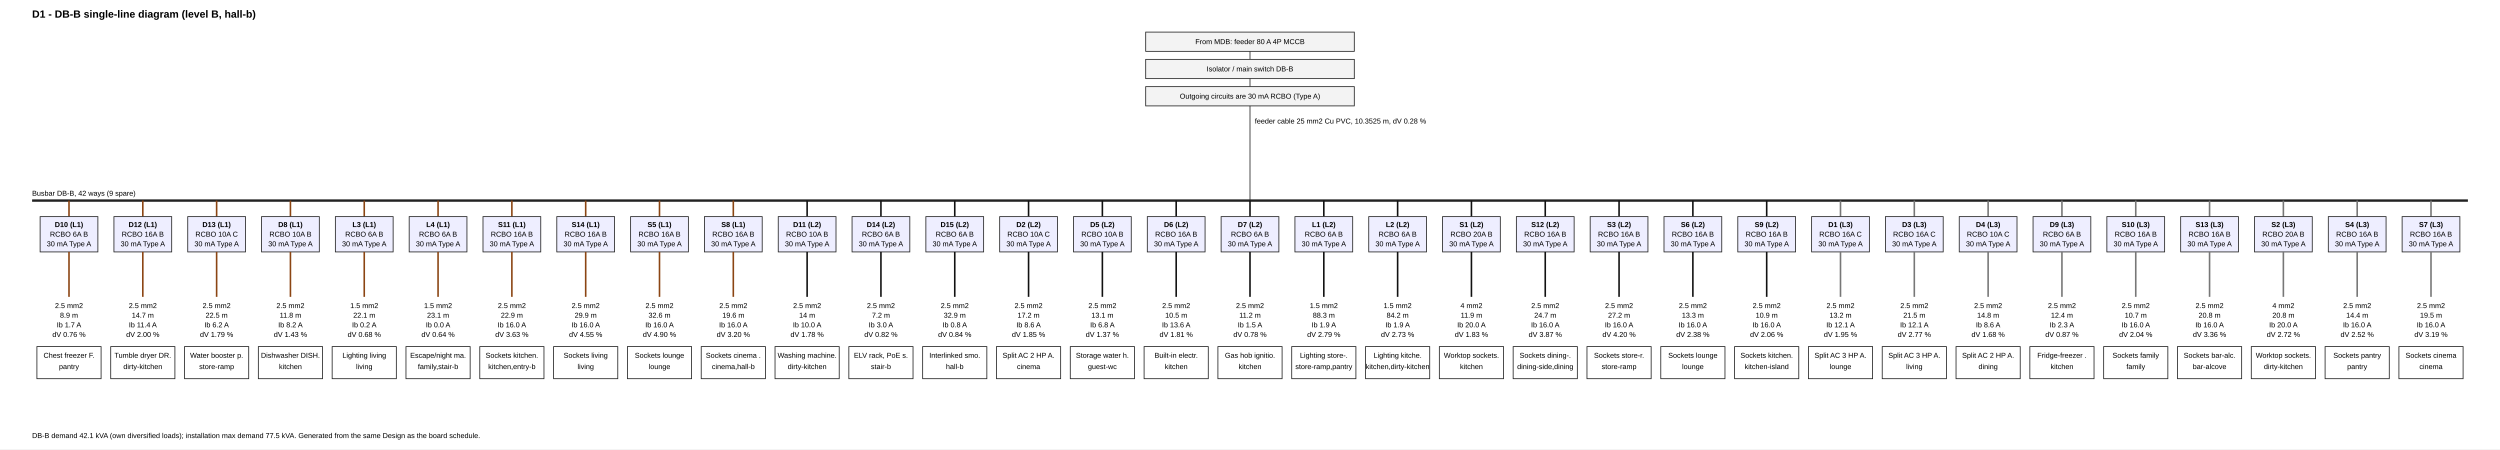
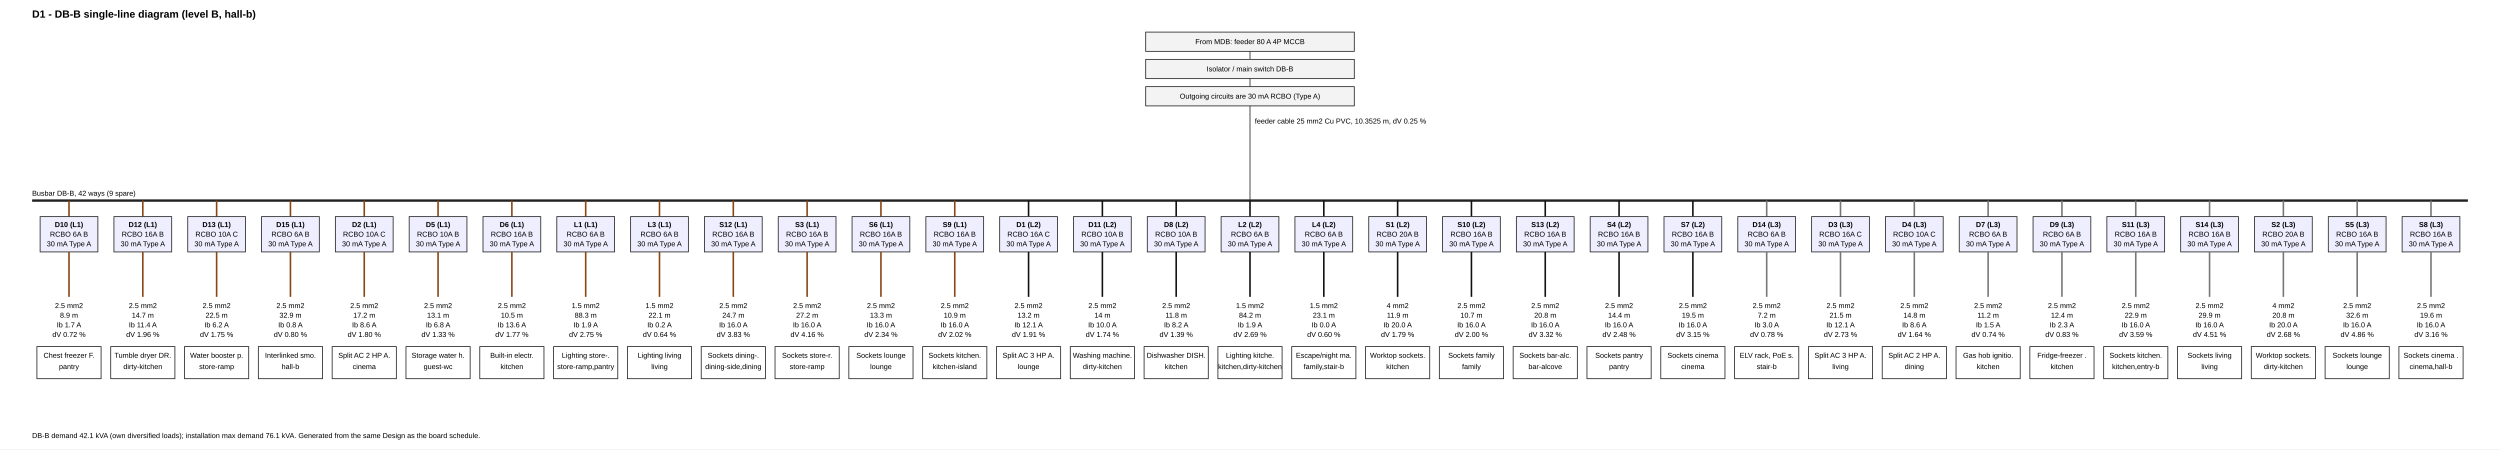
<svg xmlns="http://www.w3.org/2000/svg" width="3116" height="560" viewBox="0 0 3116 560" font-family="Arial,sans-serif" font-size="9">
  <rect width="3116" height="560" fill="#fff" />
  <text x="40" y="22" font-size="13" font-weight="bold">D1 - DB-B single-line diagram (level B, hall-b)</text>
  <rect x="1428" y="40" width="260" height="24" fill="#f3f3f3" stroke="#222" />
  <text x="1558" y="55" text-anchor="middle">From MDB: feeder 80 A 4P MCCB</text>
  <line x1="1558" y1="64" x2="1558" y2="74" stroke="#222" />
  <rect x="1428" y="74" width="260" height="24" fill="#f3f3f3" stroke="#222" />
  <text x="1558" y="89" text-anchor="middle">Isolator / main switch DB-B</text>
  <line x1="1558" y1="98" x2="1558" y2="108" stroke="#222" />
  <rect x="1428" y="108" width="260" height="24" fill="#f3f3f3" stroke="#222" />
  <text x="1558" y="123" text-anchor="middle">Outgoing circuits are 30 mA RCBO (Type A)</text>
  <line x1="1558" y1="132" x2="1558" y2="250" stroke="#222" />
-   <text x="1564" y="154">feeder cable 25 mm2 Cu PVC, 10.3525 m, dV 0.28 %</text>
+   <text x="1564" y="154">feeder cable 25 mm2 Cu PVC, 10.3525 m, dV 0.25 %</text>
  <line x1="40" y1="250" x2="3076" y2="250" stroke="#222" stroke-width="3" />
  <text x="40" y="244">Busbar DB-B, 42 ways (9 spare)</text>
  <g id="DB-B/D10">
    <line x1="86" y1="250" x2="86" y2="270" stroke="#8b4513" stroke-width="2" />
    <rect x="50" y="270" width="72" height="44" fill="#eef" stroke="#222" />
    <text x="86" y="283" text-anchor="middle" font-weight="bold">D10 (L1)</text>
    <text x="86" y="295" text-anchor="middle">RCBO 6A B</text>
    <text x="86" y="307" text-anchor="middle">30 mA Type A</text>
    <line x1="86" y1="314" x2="86" y2="370" stroke="#8b4513" stroke-width="2" />
    <text x="86" y="384" text-anchor="middle">2.5 mm2</text>
    <text x="86" y="396" text-anchor="middle">8.9 m</text>
    <text x="86" y="408" text-anchor="middle">Ib 1.7 A</text>
-     <text x="86" y="420" text-anchor="middle">dV 0.76 %</text>
+     <text x="86" y="420" text-anchor="middle">dV 0.72 %</text>
    <rect x="46" y="432" width="80" height="40" fill="#fff" stroke="#222" />
    <text x="86" y="446" text-anchor="middle">Chest freezer F.</text>
    <text x="86" y="460" text-anchor="middle">pantry</text>
  </g>
  <g id="DB-B/D12">
    <line x1="178" y1="250" x2="178" y2="270" stroke="#8b4513" stroke-width="2" />
    <rect x="142" y="270" width="72" height="44" fill="#eef" stroke="#222" />
    <text x="178" y="283" text-anchor="middle" font-weight="bold">D12 (L1)</text>
    <text x="178" y="295" text-anchor="middle">RCBO 16A B</text>
    <text x="178" y="307" text-anchor="middle">30 mA Type A</text>
    <line x1="178" y1="314" x2="178" y2="370" stroke="#8b4513" stroke-width="2" />
    <text x="178" y="384" text-anchor="middle">2.5 mm2</text>
    <text x="178" y="396" text-anchor="middle">14.7 m</text>
    <text x="178" y="408" text-anchor="middle">Ib 11.4 A</text>
-     <text x="178" y="420" text-anchor="middle">dV 2.00 %</text>
+     <text x="178" y="420" text-anchor="middle">dV 1.96 %</text>
    <rect x="138" y="432" width="80" height="40" fill="#fff" stroke="#222" />
    <text x="178" y="446" text-anchor="middle">Tumble dryer DR.</text>
    <text x="178" y="460" text-anchor="middle">dirty-kitchen</text>
  </g>
  <g id="DB-B/D13">
    <line x1="270" y1="250" x2="270" y2="270" stroke="#8b4513" stroke-width="2" />
    <rect x="234" y="270" width="72" height="44" fill="#eef" stroke="#222" />
    <text x="270" y="283" text-anchor="middle" font-weight="bold">D13 (L1)</text>
    <text x="270" y="295" text-anchor="middle">RCBO 10A C</text>
    <text x="270" y="307" text-anchor="middle">30 mA Type A</text>
    <line x1="270" y1="314" x2="270" y2="370" stroke="#8b4513" stroke-width="2" />
    <text x="270" y="384" text-anchor="middle">2.5 mm2</text>
    <text x="270" y="396" text-anchor="middle">22.5 m</text>
    <text x="270" y="408" text-anchor="middle">Ib 6.2 A</text>
-     <text x="270" y="420" text-anchor="middle">dV 1.79 %</text>
+     <text x="270" y="420" text-anchor="middle">dV 1.75 %</text>
    <rect x="230" y="432" width="80" height="40" fill="#fff" stroke="#222" />
    <text x="270" y="446" text-anchor="middle">Water booster p.</text>
    <text x="270" y="460" text-anchor="middle">store-ramp</text>
  </g>
-   <g id="DB-B/D8">
+   <g id="DB-B/D15">
    <line x1="362" y1="250" x2="362" y2="270" stroke="#8b4513" stroke-width="2" />
    <rect x="326" y="270" width="72" height="44" fill="#eef" stroke="#222" />
-     <text x="362" y="283" text-anchor="middle" font-weight="bold">D8 (L1)</text>
-     <text x="362" y="295" text-anchor="middle">RCBO 10A B</text>
+     <text x="362" y="283" text-anchor="middle" font-weight="bold">D15 (L1)</text>
+     <text x="362" y="295" text-anchor="middle">RCBO 6A B</text>
    <text x="362" y="307" text-anchor="middle">30 mA Type A</text>
    <line x1="362" y1="314" x2="362" y2="370" stroke="#8b4513" stroke-width="2" />
    <text x="362" y="384" text-anchor="middle">2.5 mm2</text>
-     <text x="362" y="396" text-anchor="middle">11.8 m</text>
-     <text x="362" y="408" text-anchor="middle">Ib 8.2 A</text>
-     <text x="362" y="420" text-anchor="middle">dV 1.43 %</text>
+     <text x="362" y="396" text-anchor="middle">32.9 m</text>
+     <text x="362" y="408" text-anchor="middle">Ib 0.8 A</text>
+     <text x="362" y="420" text-anchor="middle">dV 0.80 %</text>
    <rect x="322" y="432" width="80" height="40" fill="#fff" stroke="#222" />
-     <text x="362" y="446" text-anchor="middle">Dishwasher DISH.</text>
-     <text x="362" y="460" text-anchor="middle">kitchen</text>
-   </g>
-   <g id="DB-B/L3">
+     <text x="362" y="446" text-anchor="middle">Interlinked smo.</text>
+     <text x="362" y="460" text-anchor="middle">hall-b</text>
+   </g>
+   <g id="DB-B/D2">
    <line x1="454" y1="250" x2="454" y2="270" stroke="#8b4513" stroke-width="2" />
    <rect x="418" y="270" width="72" height="44" fill="#eef" stroke="#222" />
-     <text x="454" y="283" text-anchor="middle" font-weight="bold">L3 (L1)</text>
-     <text x="454" y="295" text-anchor="middle">RCBO 6A B</text>
+     <text x="454" y="283" text-anchor="middle" font-weight="bold">D2 (L1)</text>
+     <text x="454" y="295" text-anchor="middle">RCBO 10A C</text>
    <text x="454" y="307" text-anchor="middle">30 mA Type A</text>
    <line x1="454" y1="314" x2="454" y2="370" stroke="#8b4513" stroke-width="2" />
-     <text x="454" y="384" text-anchor="middle">1.5 mm2</text>
-     <text x="454" y="396" text-anchor="middle">22.1 m</text>
-     <text x="454" y="408" text-anchor="middle">Ib 0.2 A</text>
-     <text x="454" y="420" text-anchor="middle">dV 0.68 %</text>
+     <text x="454" y="384" text-anchor="middle">2.5 mm2</text>
+     <text x="454" y="396" text-anchor="middle">17.2 m</text>
+     <text x="454" y="408" text-anchor="middle">Ib 8.6 A</text>
+     <text x="454" y="420" text-anchor="middle">dV 1.80 %</text>
    <rect x="414" y="432" width="80" height="40" fill="#fff" stroke="#222" />
-     <text x="454" y="446" text-anchor="middle">Lighting living</text>
-     <text x="454" y="460" text-anchor="middle">living</text>
-   </g>
-   <g id="DB-B/L4">
+     <text x="454" y="446" text-anchor="middle">Split AC 2 HP A.</text>
+     <text x="454" y="460" text-anchor="middle">cinema</text>
+   </g>
+   <g id="DB-B/D5">
    <line x1="546" y1="250" x2="546" y2="270" stroke="#8b4513" stroke-width="2" />
    <rect x="510" y="270" width="72" height="44" fill="#eef" stroke="#222" />
-     <text x="546" y="283" text-anchor="middle" font-weight="bold">L4 (L1)</text>
-     <text x="546" y="295" text-anchor="middle">RCBO 6A B</text>
+     <text x="546" y="283" text-anchor="middle" font-weight="bold">D5 (L1)</text>
+     <text x="546" y="295" text-anchor="middle">RCBO 10A B</text>
    <text x="546" y="307" text-anchor="middle">30 mA Type A</text>
    <line x1="546" y1="314" x2="546" y2="370" stroke="#8b4513" stroke-width="2" />
-     <text x="546" y="384" text-anchor="middle">1.5 mm2</text>
-     <text x="546" y="396" text-anchor="middle">23.1 m</text>
-     <text x="546" y="408" text-anchor="middle">Ib 0.0 A</text>
-     <text x="546" y="420" text-anchor="middle">dV 0.64 %</text>
+     <text x="546" y="384" text-anchor="middle">2.5 mm2</text>
+     <text x="546" y="396" text-anchor="middle">13.1 m</text>
+     <text x="546" y="408" text-anchor="middle">Ib 6.8 A</text>
+     <text x="546" y="420" text-anchor="middle">dV 1.33 %</text>
    <rect x="506" y="432" width="80" height="40" fill="#fff" stroke="#222" />
-     <text x="546" y="446" text-anchor="middle">Escape/night ma.</text>
-     <text x="546" y="460" text-anchor="middle">family,stair-b</text>
-   </g>
-   <g id="DB-B/S11">
+     <text x="546" y="446" text-anchor="middle">Storage water h.</text>
+     <text x="546" y="460" text-anchor="middle">guest-wc</text>
+   </g>
+   <g id="DB-B/D6">
    <line x1="638" y1="250" x2="638" y2="270" stroke="#8b4513" stroke-width="2" />
    <rect x="602" y="270" width="72" height="44" fill="#eef" stroke="#222" />
-     <text x="638" y="283" text-anchor="middle" font-weight="bold">S11 (L1)</text>
+     <text x="638" y="283" text-anchor="middle" font-weight="bold">D6 (L1)</text>
    <text x="638" y="295" text-anchor="middle">RCBO 16A B</text>
    <text x="638" y="307" text-anchor="middle">30 mA Type A</text>
    <line x1="638" y1="314" x2="638" y2="370" stroke="#8b4513" stroke-width="2" />
    <text x="638" y="384" text-anchor="middle">2.5 mm2</text>
-     <text x="638" y="396" text-anchor="middle">22.9 m</text>
-     <text x="638" y="408" text-anchor="middle">Ib 16.0 A</text>
-     <text x="638" y="420" text-anchor="middle">dV 3.63 %</text>
+     <text x="638" y="396" text-anchor="middle">10.5 m</text>
+     <text x="638" y="408" text-anchor="middle">Ib 13.6 A</text>
+     <text x="638" y="420" text-anchor="middle">dV 1.77 %</text>
    <rect x="598" y="432" width="80" height="40" fill="#fff" stroke="#222" />
-     <text x="638" y="446" text-anchor="middle">Sockets kitchen.</text>
-     <text x="638" y="460" text-anchor="middle">kitchen,entry-b</text>
-   </g>
-   <g id="DB-B/S14">
+     <text x="638" y="446" text-anchor="middle">Built-in electr.</text>
+     <text x="638" y="460" text-anchor="middle">kitchen</text>
+   </g>
+   <g id="DB-B/L1">
    <line x1="730" y1="250" x2="730" y2="270" stroke="#8b4513" stroke-width="2" />
    <rect x="694" y="270" width="72" height="44" fill="#eef" stroke="#222" />
-     <text x="730" y="283" text-anchor="middle" font-weight="bold">S14 (L1)</text>
-     <text x="730" y="295" text-anchor="middle">RCBO 16A B</text>
+     <text x="730" y="283" text-anchor="middle" font-weight="bold">L1 (L1)</text>
+     <text x="730" y="295" text-anchor="middle">RCBO 6A B</text>
    <text x="730" y="307" text-anchor="middle">30 mA Type A</text>
    <line x1="730" y1="314" x2="730" y2="370" stroke="#8b4513" stroke-width="2" />
-     <text x="730" y="384" text-anchor="middle">2.5 mm2</text>
-     <text x="730" y="396" text-anchor="middle">29.9 m</text>
-     <text x="730" y="408" text-anchor="middle">Ib 16.0 A</text>
-     <text x="730" y="420" text-anchor="middle">dV 4.55 %</text>
+     <text x="730" y="384" text-anchor="middle">1.5 mm2</text>
+     <text x="730" y="396" text-anchor="middle">88.3 m</text>
+     <text x="730" y="408" text-anchor="middle">Ib 1.9 A</text>
+     <text x="730" y="420" text-anchor="middle">dV 2.75 %</text>
    <rect x="690" y="432" width="80" height="40" fill="#fff" stroke="#222" />
-     <text x="730" y="446" text-anchor="middle">Sockets living</text>
-     <text x="730" y="460" text-anchor="middle">living</text>
-   </g>
-   <g id="DB-B/S5">
+     <text x="730" y="446" text-anchor="middle">Lighting store-.</text>
+     <text x="730" y="460" text-anchor="middle">store-ramp,pantry</text>
+   </g>
+   <g id="DB-B/L3">
    <line x1="822" y1="250" x2="822" y2="270" stroke="#8b4513" stroke-width="2" />
    <rect x="786" y="270" width="72" height="44" fill="#eef" stroke="#222" />
-     <text x="822" y="283" text-anchor="middle" font-weight="bold">S5 (L1)</text>
-     <text x="822" y="295" text-anchor="middle">RCBO 16A B</text>
+     <text x="822" y="283" text-anchor="middle" font-weight="bold">L3 (L1)</text>
+     <text x="822" y="295" text-anchor="middle">RCBO 6A B</text>
    <text x="822" y="307" text-anchor="middle">30 mA Type A</text>
    <line x1="822" y1="314" x2="822" y2="370" stroke="#8b4513" stroke-width="2" />
-     <text x="822" y="384" text-anchor="middle">2.5 mm2</text>
-     <text x="822" y="396" text-anchor="middle">32.6 m</text>
-     <text x="822" y="408" text-anchor="middle">Ib 16.0 A</text>
-     <text x="822" y="420" text-anchor="middle">dV 4.90 %</text>
+     <text x="822" y="384" text-anchor="middle">1.5 mm2</text>
+     <text x="822" y="396" text-anchor="middle">22.1 m</text>
+     <text x="822" y="408" text-anchor="middle">Ib 0.2 A</text>
+     <text x="822" y="420" text-anchor="middle">dV 0.64 %</text>
    <rect x="782" y="432" width="80" height="40" fill="#fff" stroke="#222" />
-     <text x="822" y="446" text-anchor="middle">Sockets lounge</text>
-     <text x="822" y="460" text-anchor="middle">lounge</text>
-   </g>
-   <g id="DB-B/S8">
+     <text x="822" y="446" text-anchor="middle">Lighting living</text>
+     <text x="822" y="460" text-anchor="middle">living</text>
+   </g>
+   <g id="DB-B/S12">
    <line x1="914" y1="250" x2="914" y2="270" stroke="#8b4513" stroke-width="2" />
    <rect x="878" y="270" width="72" height="44" fill="#eef" stroke="#222" />
-     <text x="914" y="283" text-anchor="middle" font-weight="bold">S8 (L1)</text>
+     <text x="914" y="283" text-anchor="middle" font-weight="bold">S12 (L1)</text>
    <text x="914" y="295" text-anchor="middle">RCBO 16A B</text>
    <text x="914" y="307" text-anchor="middle">30 mA Type A</text>
    <line x1="914" y1="314" x2="914" y2="370" stroke="#8b4513" stroke-width="2" />
    <text x="914" y="384" text-anchor="middle">2.5 mm2</text>
-     <text x="914" y="396" text-anchor="middle">19.6 m</text>
+     <text x="914" y="396" text-anchor="middle">24.7 m</text>
    <text x="914" y="408" text-anchor="middle">Ib 16.0 A</text>
-     <text x="914" y="420" text-anchor="middle">dV 3.20 %</text>
+     <text x="914" y="420" text-anchor="middle">dV 3.83 %</text>
    <rect x="874" y="432" width="80" height="40" fill="#fff" stroke="#222" />
-     <text x="914" y="446" text-anchor="middle">Sockets cinema .</text>
-     <text x="914" y="460" text-anchor="middle">cinema,hall-b</text>
-   </g>
-   <g id="DB-B/D11">
-     <line x1="1006" y1="250" x2="1006" y2="270" stroke="#111" stroke-width="2" />
+     <text x="914" y="446" text-anchor="middle">Sockets dining-.</text>
+     <text x="914" y="460" text-anchor="middle">dining-side,dining</text>
+   </g>
+   <g id="DB-B/S3">
+     <line x1="1006" y1="250" x2="1006" y2="270" stroke="#8b4513" stroke-width="2" />
    <rect x="970" y="270" width="72" height="44" fill="#eef" stroke="#222" />
-     <text x="1006" y="283" text-anchor="middle" font-weight="bold">D11 (L2)</text>
-     <text x="1006" y="295" text-anchor="middle">RCBO 10A B</text>
+     <text x="1006" y="283" text-anchor="middle" font-weight="bold">S3 (L1)</text>
+     <text x="1006" y="295" text-anchor="middle">RCBO 16A B</text>
    <text x="1006" y="307" text-anchor="middle">30 mA Type A</text>
-     <line x1="1006" y1="314" x2="1006" y2="370" stroke="#111" stroke-width="2" />
+     <line x1="1006" y1="314" x2="1006" y2="370" stroke="#8b4513" stroke-width="2" />
    <text x="1006" y="384" text-anchor="middle">2.5 mm2</text>
-     <text x="1006" y="396" text-anchor="middle">14 m</text>
-     <text x="1006" y="408" text-anchor="middle">Ib 10.0 A</text>
-     <text x="1006" y="420" text-anchor="middle">dV 1.78 %</text>
+     <text x="1006" y="396" text-anchor="middle">27.2 m</text>
+     <text x="1006" y="408" text-anchor="middle">Ib 16.0 A</text>
+     <text x="1006" y="420" text-anchor="middle">dV 4.16 %</text>
    <rect x="966" y="432" width="80" height="40" fill="#fff" stroke="#222" />
-     <text x="1006" y="446" text-anchor="middle">Washing machine.</text>
-     <text x="1006" y="460" text-anchor="middle">dirty-kitchen</text>
-   </g>
-   <g id="DB-B/D14">
-     <line x1="1098" y1="250" x2="1098" y2="270" stroke="#111" stroke-width="2" />
+     <text x="1006" y="446" text-anchor="middle">Sockets store-r.</text>
+     <text x="1006" y="460" text-anchor="middle">store-ramp</text>
+   </g>
+   <g id="DB-B/S6">
+     <line x1="1098" y1="250" x2="1098" y2="270" stroke="#8b4513" stroke-width="2" />
    <rect x="1062" y="270" width="72" height="44" fill="#eef" stroke="#222" />
-     <text x="1098" y="283" text-anchor="middle" font-weight="bold">D14 (L2)</text>
-     <text x="1098" y="295" text-anchor="middle">RCBO 6A B</text>
+     <text x="1098" y="283" text-anchor="middle" font-weight="bold">S6 (L1)</text>
+     <text x="1098" y="295" text-anchor="middle">RCBO 16A B</text>
    <text x="1098" y="307" text-anchor="middle">30 mA Type A</text>
-     <line x1="1098" y1="314" x2="1098" y2="370" stroke="#111" stroke-width="2" />
+     <line x1="1098" y1="314" x2="1098" y2="370" stroke="#8b4513" stroke-width="2" />
    <text x="1098" y="384" text-anchor="middle">2.5 mm2</text>
-     <text x="1098" y="396" text-anchor="middle">7.2 m</text>
-     <text x="1098" y="408" text-anchor="middle">Ib 3.0 A</text>
-     <text x="1098" y="420" text-anchor="middle">dV 0.82 %</text>
+     <text x="1098" y="396" text-anchor="middle">13.3 m</text>
+     <text x="1098" y="408" text-anchor="middle">Ib 16.0 A</text>
+     <text x="1098" y="420" text-anchor="middle">dV 2.34 %</text>
    <rect x="1058" y="432" width="80" height="40" fill="#fff" stroke="#222" />
-     <text x="1098" y="446" text-anchor="middle">ELV rack, PoE s.</text>
-     <text x="1098" y="460" text-anchor="middle">stair-b</text>
-   </g>
-   <g id="DB-B/D15">
-     <line x1="1190" y1="250" x2="1190" y2="270" stroke="#111" stroke-width="2" />
+     <text x="1098" y="446" text-anchor="middle">Sockets lounge</text>
+     <text x="1098" y="460" text-anchor="middle">lounge</text>
+   </g>
+   <g id="DB-B/S9">
+     <line x1="1190" y1="250" x2="1190" y2="270" stroke="#8b4513" stroke-width="2" />
    <rect x="1154" y="270" width="72" height="44" fill="#eef" stroke="#222" />
-     <text x="1190" y="283" text-anchor="middle" font-weight="bold">D15 (L2)</text>
-     <text x="1190" y="295" text-anchor="middle">RCBO 6A B</text>
+     <text x="1190" y="283" text-anchor="middle" font-weight="bold">S9 (L1)</text>
+     <text x="1190" y="295" text-anchor="middle">RCBO 16A B</text>
    <text x="1190" y="307" text-anchor="middle">30 mA Type A</text>
-     <line x1="1190" y1="314" x2="1190" y2="370" stroke="#111" stroke-width="2" />
+     <line x1="1190" y1="314" x2="1190" y2="370" stroke="#8b4513" stroke-width="2" />
    <text x="1190" y="384" text-anchor="middle">2.5 mm2</text>
-     <text x="1190" y="396" text-anchor="middle">32.9 m</text>
-     <text x="1190" y="408" text-anchor="middle">Ib 0.8 A</text>
-     <text x="1190" y="420" text-anchor="middle">dV 0.84 %</text>
+     <text x="1190" y="396" text-anchor="middle">10.9 m</text>
+     <text x="1190" y="408" text-anchor="middle">Ib 16.0 A</text>
+     <text x="1190" y="420" text-anchor="middle">dV 2.02 %</text>
    <rect x="1150" y="432" width="80" height="40" fill="#fff" stroke="#222" />
-     <text x="1190" y="446" text-anchor="middle">Interlinked smo.</text>
-     <text x="1190" y="460" text-anchor="middle">hall-b</text>
-   </g>
-   <g id="DB-B/D2">
+     <text x="1190" y="446" text-anchor="middle">Sockets kitchen.</text>
+     <text x="1190" y="460" text-anchor="middle">kitchen-island</text>
+   </g>
+   <g id="DB-B/D1">
    <line x1="1282" y1="250" x2="1282" y2="270" stroke="#111" stroke-width="2" />
    <rect x="1246" y="270" width="72" height="44" fill="#eef" stroke="#222" />
-     <text x="1282" y="283" text-anchor="middle" font-weight="bold">D2 (L2)</text>
-     <text x="1282" y="295" text-anchor="middle">RCBO 10A C</text>
+     <text x="1282" y="283" text-anchor="middle" font-weight="bold">D1 (L2)</text>
+     <text x="1282" y="295" text-anchor="middle">RCBO 16A C</text>
    <text x="1282" y="307" text-anchor="middle">30 mA Type A</text>
    <line x1="1282" y1="314" x2="1282" y2="370" stroke="#111" stroke-width="2" />
    <text x="1282" y="384" text-anchor="middle">2.5 mm2</text>
-     <text x="1282" y="396" text-anchor="middle">17.2 m</text>
-     <text x="1282" y="408" text-anchor="middle">Ib 8.6 A</text>
-     <text x="1282" y="420" text-anchor="middle">dV 1.85 %</text>
+     <text x="1282" y="396" text-anchor="middle">13.2 m</text>
+     <text x="1282" y="408" text-anchor="middle">Ib 12.1 A</text>
+     <text x="1282" y="420" text-anchor="middle">dV 1.91 %</text>
    <rect x="1242" y="432" width="80" height="40" fill="#fff" stroke="#222" />
-     <text x="1282" y="446" text-anchor="middle">Split AC 2 HP A.</text>
-     <text x="1282" y="460" text-anchor="middle">cinema</text>
-   </g>
-   <g id="DB-B/D5">
+     <text x="1282" y="446" text-anchor="middle">Split AC 3 HP A.</text>
+     <text x="1282" y="460" text-anchor="middle">lounge</text>
+   </g>
+   <g id="DB-B/D11">
    <line x1="1374" y1="250" x2="1374" y2="270" stroke="#111" stroke-width="2" />
    <rect x="1338" y="270" width="72" height="44" fill="#eef" stroke="#222" />
-     <text x="1374" y="283" text-anchor="middle" font-weight="bold">D5 (L2)</text>
+     <text x="1374" y="283" text-anchor="middle" font-weight="bold">D11 (L2)</text>
    <text x="1374" y="295" text-anchor="middle">RCBO 10A B</text>
    <text x="1374" y="307" text-anchor="middle">30 mA Type A</text>
    <line x1="1374" y1="314" x2="1374" y2="370" stroke="#111" stroke-width="2" />
    <text x="1374" y="384" text-anchor="middle">2.5 mm2</text>
-     <text x="1374" y="396" text-anchor="middle">13.1 m</text>
-     <text x="1374" y="408" text-anchor="middle">Ib 6.8 A</text>
-     <text x="1374" y="420" text-anchor="middle">dV 1.37 %</text>
+     <text x="1374" y="396" text-anchor="middle">14 m</text>
+     <text x="1374" y="408" text-anchor="middle">Ib 10.0 A</text>
+     <text x="1374" y="420" text-anchor="middle">dV 1.74 %</text>
    <rect x="1334" y="432" width="80" height="40" fill="#fff" stroke="#222" />
-     <text x="1374" y="446" text-anchor="middle">Storage water h.</text>
-     <text x="1374" y="460" text-anchor="middle">guest-wc</text>
-   </g>
-   <g id="DB-B/D6">
+     <text x="1374" y="446" text-anchor="middle">Washing machine.</text>
+     <text x="1374" y="460" text-anchor="middle">dirty-kitchen</text>
+   </g>
+   <g id="DB-B/D8">
    <line x1="1466" y1="250" x2="1466" y2="270" stroke="#111" stroke-width="2" />
    <rect x="1430" y="270" width="72" height="44" fill="#eef" stroke="#222" />
-     <text x="1466" y="283" text-anchor="middle" font-weight="bold">D6 (L2)</text>
-     <text x="1466" y="295" text-anchor="middle">RCBO 16A B</text>
+     <text x="1466" y="283" text-anchor="middle" font-weight="bold">D8 (L2)</text>
+     <text x="1466" y="295" text-anchor="middle">RCBO 10A B</text>
    <text x="1466" y="307" text-anchor="middle">30 mA Type A</text>
    <line x1="1466" y1="314" x2="1466" y2="370" stroke="#111" stroke-width="2" />
    <text x="1466" y="384" text-anchor="middle">2.5 mm2</text>
-     <text x="1466" y="396" text-anchor="middle">10.5 m</text>
-     <text x="1466" y="408" text-anchor="middle">Ib 13.6 A</text>
-     <text x="1466" y="420" text-anchor="middle">dV 1.81 %</text>
+     <text x="1466" y="396" text-anchor="middle">11.8 m</text>
+     <text x="1466" y="408" text-anchor="middle">Ib 8.2 A</text>
+     <text x="1466" y="420" text-anchor="middle">dV 1.39 %</text>
    <rect x="1426" y="432" width="80" height="40" fill="#fff" stroke="#222" />
-     <text x="1466" y="446" text-anchor="middle">Built-in electr.</text>
+     <text x="1466" y="446" text-anchor="middle">Dishwasher DISH.</text>
    <text x="1466" y="460" text-anchor="middle">kitchen</text>
  </g>
-   <g id="DB-B/D7">
+   <g id="DB-B/L2">
    <line x1="1558" y1="250" x2="1558" y2="270" stroke="#111" stroke-width="2" />
    <rect x="1522" y="270" width="72" height="44" fill="#eef" stroke="#222" />
-     <text x="1558" y="283" text-anchor="middle" font-weight="bold">D7 (L2)</text>
+     <text x="1558" y="283" text-anchor="middle" font-weight="bold">L2 (L2)</text>
    <text x="1558" y="295" text-anchor="middle">RCBO 6A B</text>
    <text x="1558" y="307" text-anchor="middle">30 mA Type A</text>
    <line x1="1558" y1="314" x2="1558" y2="370" stroke="#111" stroke-width="2" />
-     <text x="1558" y="384" text-anchor="middle">2.5 mm2</text>
-     <text x="1558" y="396" text-anchor="middle">11.2 m</text>
-     <text x="1558" y="408" text-anchor="middle">Ib 1.5 A</text>
-     <text x="1558" y="420" text-anchor="middle">dV 0.78 %</text>
+     <text x="1558" y="384" text-anchor="middle">1.5 mm2</text>
+     <text x="1558" y="396" text-anchor="middle">84.2 m</text>
+     <text x="1558" y="408" text-anchor="middle">Ib 1.9 A</text>
+     <text x="1558" y="420" text-anchor="middle">dV 2.69 %</text>
    <rect x="1518" y="432" width="80" height="40" fill="#fff" stroke="#222" />
-     <text x="1558" y="446" text-anchor="middle">Gas hob ignitio.</text>
-     <text x="1558" y="460" text-anchor="middle">kitchen</text>
-   </g>
-   <g id="DB-B/L1">
+     <text x="1558" y="446" text-anchor="middle">Lighting kitche.</text>
+     <text x="1558" y="460" text-anchor="middle">kitchen,dirty-kitchen</text>
+   </g>
+   <g id="DB-B/L4">
    <line x1="1650" y1="250" x2="1650" y2="270" stroke="#111" stroke-width="2" />
    <rect x="1614" y="270" width="72" height="44" fill="#eef" stroke="#222" />
-     <text x="1650" y="283" text-anchor="middle" font-weight="bold">L1 (L2)</text>
+     <text x="1650" y="283" text-anchor="middle" font-weight="bold">L4 (L2)</text>
    <text x="1650" y="295" text-anchor="middle">RCBO 6A B</text>
    <text x="1650" y="307" text-anchor="middle">30 mA Type A</text>
    <line x1="1650" y1="314" x2="1650" y2="370" stroke="#111" stroke-width="2" />
    <text x="1650" y="384" text-anchor="middle">1.5 mm2</text>
-     <text x="1650" y="396" text-anchor="middle">88.3 m</text>
-     <text x="1650" y="408" text-anchor="middle">Ib 1.9 A</text>
-     <text x="1650" y="420" text-anchor="middle">dV 2.79 %</text>
+     <text x="1650" y="396" text-anchor="middle">23.1 m</text>
+     <text x="1650" y="408" text-anchor="middle">Ib 0.0 A</text>
+     <text x="1650" y="420" text-anchor="middle">dV 0.60 %</text>
    <rect x="1610" y="432" width="80" height="40" fill="#fff" stroke="#222" />
-     <text x="1650" y="446" text-anchor="middle">Lighting store-.</text>
-     <text x="1650" y="460" text-anchor="middle">store-ramp,pantry</text>
-   </g>
-   <g id="DB-B/L2">
+     <text x="1650" y="446" text-anchor="middle">Escape/night ma.</text>
+     <text x="1650" y="460" text-anchor="middle">family,stair-b</text>
+   </g>
+   <g id="DB-B/S1">
    <line x1="1742" y1="250" x2="1742" y2="270" stroke="#111" stroke-width="2" />
    <rect x="1706" y="270" width="72" height="44" fill="#eef" stroke="#222" />
-     <text x="1742" y="283" text-anchor="middle" font-weight="bold">L2 (L2)</text>
-     <text x="1742" y="295" text-anchor="middle">RCBO 6A B</text>
+     <text x="1742" y="283" text-anchor="middle" font-weight="bold">S1 (L2)</text>
+     <text x="1742" y="295" text-anchor="middle">RCBO 20A B</text>
    <text x="1742" y="307" text-anchor="middle">30 mA Type A</text>
    <line x1="1742" y1="314" x2="1742" y2="370" stroke="#111" stroke-width="2" />
-     <text x="1742" y="384" text-anchor="middle">1.5 mm2</text>
-     <text x="1742" y="396" text-anchor="middle">84.2 m</text>
-     <text x="1742" y="408" text-anchor="middle">Ib 1.9 A</text>
-     <text x="1742" y="420" text-anchor="middle">dV 2.73 %</text>
+     <text x="1742" y="384" text-anchor="middle">4 mm2</text>
+     <text x="1742" y="396" text-anchor="middle">11.9 m</text>
+     <text x="1742" y="408" text-anchor="middle">Ib 20.0 A</text>
+     <text x="1742" y="420" text-anchor="middle">dV 1.79 %</text>
    <rect x="1702" y="432" width="80" height="40" fill="#fff" stroke="#222" />
-     <text x="1742" y="446" text-anchor="middle">Lighting kitche.</text>
-     <text x="1742" y="460" text-anchor="middle">kitchen,dirty-kitchen</text>
-   </g>
-   <g id="DB-B/S1">
+     <text x="1742" y="446" text-anchor="middle">Worktop sockets.</text>
+     <text x="1742" y="460" text-anchor="middle">kitchen</text>
+   </g>
+   <g id="DB-B/S10">
    <line x1="1834" y1="250" x2="1834" y2="270" stroke="#111" stroke-width="2" />
    <rect x="1798" y="270" width="72" height="44" fill="#eef" stroke="#222" />
-     <text x="1834" y="283" text-anchor="middle" font-weight="bold">S1 (L2)</text>
-     <text x="1834" y="295" text-anchor="middle">RCBO 20A B</text>
+     <text x="1834" y="283" text-anchor="middle" font-weight="bold">S10 (L2)</text>
+     <text x="1834" y="295" text-anchor="middle">RCBO 16A B</text>
    <text x="1834" y="307" text-anchor="middle">30 mA Type A</text>
    <line x1="1834" y1="314" x2="1834" y2="370" stroke="#111" stroke-width="2" />
-     <text x="1834" y="384" text-anchor="middle">4 mm2</text>
-     <text x="1834" y="396" text-anchor="middle">11.9 m</text>
-     <text x="1834" y="408" text-anchor="middle">Ib 20.0 A</text>
-     <text x="1834" y="420" text-anchor="middle">dV 1.83 %</text>
+     <text x="1834" y="384" text-anchor="middle">2.5 mm2</text>
+     <text x="1834" y="396" text-anchor="middle">10.7 m</text>
+     <text x="1834" y="408" text-anchor="middle">Ib 16.0 A</text>
+     <text x="1834" y="420" text-anchor="middle">dV 2.00 %</text>
    <rect x="1794" y="432" width="80" height="40" fill="#fff" stroke="#222" />
-     <text x="1834" y="446" text-anchor="middle">Worktop sockets.</text>
-     <text x="1834" y="460" text-anchor="middle">kitchen</text>
-   </g>
-   <g id="DB-B/S12">
+     <text x="1834" y="446" text-anchor="middle">Sockets family</text>
+     <text x="1834" y="460" text-anchor="middle">family</text>
+   </g>
+   <g id="DB-B/S13">
    <line x1="1926" y1="250" x2="1926" y2="270" stroke="#111" stroke-width="2" />
    <rect x="1890" y="270" width="72" height="44" fill="#eef" stroke="#222" />
-     <text x="1926" y="283" text-anchor="middle" font-weight="bold">S12 (L2)</text>
+     <text x="1926" y="283" text-anchor="middle" font-weight="bold">S13 (L2)</text>
    <text x="1926" y="295" text-anchor="middle">RCBO 16A B</text>
    <text x="1926" y="307" text-anchor="middle">30 mA Type A</text>
    <line x1="1926" y1="314" x2="1926" y2="370" stroke="#111" stroke-width="2" />
    <text x="1926" y="384" text-anchor="middle">2.5 mm2</text>
-     <text x="1926" y="396" text-anchor="middle">24.7 m</text>
+     <text x="1926" y="396" text-anchor="middle">20.8 m</text>
    <text x="1926" y="408" text-anchor="middle">Ib 16.0 A</text>
-     <text x="1926" y="420" text-anchor="middle">dV 3.87 %</text>
+     <text x="1926" y="420" text-anchor="middle">dV 3.32 %</text>
    <rect x="1886" y="432" width="80" height="40" fill="#fff" stroke="#222" />
-     <text x="1926" y="446" text-anchor="middle">Sockets dining-.</text>
-     <text x="1926" y="460" text-anchor="middle">dining-side,dining</text>
-   </g>
-   <g id="DB-B/S3">
+     <text x="1926" y="446" text-anchor="middle">Sockets bar-alc.</text>
+     <text x="1926" y="460" text-anchor="middle">bar-alcove</text>
+   </g>
+   <g id="DB-B/S4">
    <line x1="2018" y1="250" x2="2018" y2="270" stroke="#111" stroke-width="2" />
    <rect x="1982" y="270" width="72" height="44" fill="#eef" stroke="#222" />
-     <text x="2018" y="283" text-anchor="middle" font-weight="bold">S3 (L2)</text>
+     <text x="2018" y="283" text-anchor="middle" font-weight="bold">S4 (L2)</text>
    <text x="2018" y="295" text-anchor="middle">RCBO 16A B</text>
    <text x="2018" y="307" text-anchor="middle">30 mA Type A</text>
    <line x1="2018" y1="314" x2="2018" y2="370" stroke="#111" stroke-width="2" />
    <text x="2018" y="384" text-anchor="middle">2.5 mm2</text>
-     <text x="2018" y="396" text-anchor="middle">27.2 m</text>
+     <text x="2018" y="396" text-anchor="middle">14.4 m</text>
    <text x="2018" y="408" text-anchor="middle">Ib 16.0 A</text>
-     <text x="2018" y="420" text-anchor="middle">dV 4.20 %</text>
+     <text x="2018" y="420" text-anchor="middle">dV 2.48 %</text>
    <rect x="1978" y="432" width="80" height="40" fill="#fff" stroke="#222" />
-     <text x="2018" y="446" text-anchor="middle">Sockets store-r.</text>
-     <text x="2018" y="460" text-anchor="middle">store-ramp</text>
-   </g>
-   <g id="DB-B/S6">
+     <text x="2018" y="446" text-anchor="middle">Sockets pantry</text>
+     <text x="2018" y="460" text-anchor="middle">pantry</text>
+   </g>
+   <g id="DB-B/S7">
    <line x1="2110" y1="250" x2="2110" y2="270" stroke="#111" stroke-width="2" />
    <rect x="2074" y="270" width="72" height="44" fill="#eef" stroke="#222" />
-     <text x="2110" y="283" text-anchor="middle" font-weight="bold">S6 (L2)</text>
+     <text x="2110" y="283" text-anchor="middle" font-weight="bold">S7 (L2)</text>
    <text x="2110" y="295" text-anchor="middle">RCBO 16A B</text>
    <text x="2110" y="307" text-anchor="middle">30 mA Type A</text>
    <line x1="2110" y1="314" x2="2110" y2="370" stroke="#111" stroke-width="2" />
    <text x="2110" y="384" text-anchor="middle">2.5 mm2</text>
-     <text x="2110" y="396" text-anchor="middle">13.3 m</text>
+     <text x="2110" y="396" text-anchor="middle">19.5 m</text>
    <text x="2110" y="408" text-anchor="middle">Ib 16.0 A</text>
-     <text x="2110" y="420" text-anchor="middle">dV 2.38 %</text>
+     <text x="2110" y="420" text-anchor="middle">dV 3.15 %</text>
    <rect x="2070" y="432" width="80" height="40" fill="#fff" stroke="#222" />
-     <text x="2110" y="446" text-anchor="middle">Sockets lounge</text>
-     <text x="2110" y="460" text-anchor="middle">lounge</text>
-   </g>
-   <g id="DB-B/S9">
-     <line x1="2202" y1="250" x2="2202" y2="270" stroke="#111" stroke-width="2" />
+     <text x="2110" y="446" text-anchor="middle">Sockets cinema</text>
+     <text x="2110" y="460" text-anchor="middle">cinema</text>
+   </g>
+   <g id="DB-B/D14">
+     <line x1="2202" y1="250" x2="2202" y2="270" stroke="#777" stroke-width="2" />
    <rect x="2166" y="270" width="72" height="44" fill="#eef" stroke="#222" />
-     <text x="2202" y="283" text-anchor="middle" font-weight="bold">S9 (L2)</text>
-     <text x="2202" y="295" text-anchor="middle">RCBO 16A B</text>
+     <text x="2202" y="283" text-anchor="middle" font-weight="bold">D14 (L3)</text>
+     <text x="2202" y="295" text-anchor="middle">RCBO 6A B</text>
    <text x="2202" y="307" text-anchor="middle">30 mA Type A</text>
-     <line x1="2202" y1="314" x2="2202" y2="370" stroke="#111" stroke-width="2" />
+     <line x1="2202" y1="314" x2="2202" y2="370" stroke="#777" stroke-width="2" />
    <text x="2202" y="384" text-anchor="middle">2.5 mm2</text>
-     <text x="2202" y="396" text-anchor="middle">10.9 m</text>
-     <text x="2202" y="408" text-anchor="middle">Ib 16.0 A</text>
-     <text x="2202" y="420" text-anchor="middle">dV 2.06 %</text>
+     <text x="2202" y="396" text-anchor="middle">7.2 m</text>
+     <text x="2202" y="408" text-anchor="middle">Ib 3.0 A</text>
+     <text x="2202" y="420" text-anchor="middle">dV 0.78 %</text>
    <rect x="2162" y="432" width="80" height="40" fill="#fff" stroke="#222" />
-     <text x="2202" y="446" text-anchor="middle">Sockets kitchen.</text>
-     <text x="2202" y="460" text-anchor="middle">kitchen-island</text>
-   </g>
-   <g id="DB-B/D1">
+     <text x="2202" y="446" text-anchor="middle">ELV rack, PoE s.</text>
+     <text x="2202" y="460" text-anchor="middle">stair-b</text>
+   </g>
+   <g id="DB-B/D3">
    <line x1="2294" y1="250" x2="2294" y2="270" stroke="#777" stroke-width="2" />
    <rect x="2258" y="270" width="72" height="44" fill="#eef" stroke="#222" />
-     <text x="2294" y="283" text-anchor="middle" font-weight="bold">D1 (L3)</text>
+     <text x="2294" y="283" text-anchor="middle" font-weight="bold">D3 (L3)</text>
    <text x="2294" y="295" text-anchor="middle">RCBO 16A C</text>
    <text x="2294" y="307" text-anchor="middle">30 mA Type A</text>
    <line x1="2294" y1="314" x2="2294" y2="370" stroke="#777" stroke-width="2" />
    <text x="2294" y="384" text-anchor="middle">2.5 mm2</text>
-     <text x="2294" y="396" text-anchor="middle">13.2 m</text>
+     <text x="2294" y="396" text-anchor="middle">21.5 m</text>
    <text x="2294" y="408" text-anchor="middle">Ib 12.1 A</text>
-     <text x="2294" y="420" text-anchor="middle">dV 1.95 %</text>
+     <text x="2294" y="420" text-anchor="middle">dV 2.73 %</text>
    <rect x="2254" y="432" width="80" height="40" fill="#fff" stroke="#222" />
    <text x="2294" y="446" text-anchor="middle">Split AC 3 HP A.</text>
-     <text x="2294" y="460" text-anchor="middle">lounge</text>
-   </g>
-   <g id="DB-B/D3">
+     <text x="2294" y="460" text-anchor="middle">living</text>
+   </g>
+   <g id="DB-B/D4">
    <line x1="2386" y1="250" x2="2386" y2="270" stroke="#777" stroke-width="2" />
    <rect x="2350" y="270" width="72" height="44" fill="#eef" stroke="#222" />
-     <text x="2386" y="283" text-anchor="middle" font-weight="bold">D3 (L3)</text>
-     <text x="2386" y="295" text-anchor="middle">RCBO 16A C</text>
+     <text x="2386" y="283" text-anchor="middle" font-weight="bold">D4 (L3)</text>
+     <text x="2386" y="295" text-anchor="middle">RCBO 10A C</text>
    <text x="2386" y="307" text-anchor="middle">30 mA Type A</text>
    <line x1="2386" y1="314" x2="2386" y2="370" stroke="#777" stroke-width="2" />
    <text x="2386" y="384" text-anchor="middle">2.5 mm2</text>
-     <text x="2386" y="396" text-anchor="middle">21.5 m</text>
-     <text x="2386" y="408" text-anchor="middle">Ib 12.1 A</text>
-     <text x="2386" y="420" text-anchor="middle">dV 2.77 %</text>
+     <text x="2386" y="396" text-anchor="middle">14.8 m</text>
+     <text x="2386" y="408" text-anchor="middle">Ib 8.6 A</text>
+     <text x="2386" y="420" text-anchor="middle">dV 1.64 %</text>
    <rect x="2346" y="432" width="80" height="40" fill="#fff" stroke="#222" />
-     <text x="2386" y="446" text-anchor="middle">Split AC 3 HP A.</text>
-     <text x="2386" y="460" text-anchor="middle">living</text>
-   </g>
-   <g id="DB-B/D4">
+     <text x="2386" y="446" text-anchor="middle">Split AC 2 HP A.</text>
+     <text x="2386" y="460" text-anchor="middle">dining</text>
+   </g>
+   <g id="DB-B/D7">
    <line x1="2478" y1="250" x2="2478" y2="270" stroke="#777" stroke-width="2" />
    <rect x="2442" y="270" width="72" height="44" fill="#eef" stroke="#222" />
-     <text x="2478" y="283" text-anchor="middle" font-weight="bold">D4 (L3)</text>
-     <text x="2478" y="295" text-anchor="middle">RCBO 10A C</text>
+     <text x="2478" y="283" text-anchor="middle" font-weight="bold">D7 (L3)</text>
+     <text x="2478" y="295" text-anchor="middle">RCBO 6A B</text>
    <text x="2478" y="307" text-anchor="middle">30 mA Type A</text>
    <line x1="2478" y1="314" x2="2478" y2="370" stroke="#777" stroke-width="2" />
    <text x="2478" y="384" text-anchor="middle">2.5 mm2</text>
-     <text x="2478" y="396" text-anchor="middle">14.8 m</text>
-     <text x="2478" y="408" text-anchor="middle">Ib 8.6 A</text>
-     <text x="2478" y="420" text-anchor="middle">dV 1.68 %</text>
+     <text x="2478" y="396" text-anchor="middle">11.2 m</text>
+     <text x="2478" y="408" text-anchor="middle">Ib 1.5 A</text>
+     <text x="2478" y="420" text-anchor="middle">dV 0.74 %</text>
    <rect x="2438" y="432" width="80" height="40" fill="#fff" stroke="#222" />
-     <text x="2478" y="446" text-anchor="middle">Split AC 2 HP A.</text>
-     <text x="2478" y="460" text-anchor="middle">dining</text>
+     <text x="2478" y="446" text-anchor="middle">Gas hob ignitio.</text>
+     <text x="2478" y="460" text-anchor="middle">kitchen</text>
  </g>
  <g id="DB-B/D9">
    <line x1="2570" y1="250" x2="2570" y2="270" stroke="#777" stroke-width="2" />
    <rect x="2534" y="270" width="72" height="44" fill="#eef" stroke="#222" />
    <text x="2570" y="283" text-anchor="middle" font-weight="bold">D9 (L3)</text>
    <text x="2570" y="295" text-anchor="middle">RCBO 6A B</text>
    <text x="2570" y="307" text-anchor="middle">30 mA Type A</text>
    <line x1="2570" y1="314" x2="2570" y2="370" stroke="#777" stroke-width="2" />
    <text x="2570" y="384" text-anchor="middle">2.5 mm2</text>
    <text x="2570" y="396" text-anchor="middle">12.4 m</text>
    <text x="2570" y="408" text-anchor="middle">Ib 2.3 A</text>
-     <text x="2570" y="420" text-anchor="middle">dV 0.87 %</text>
+     <text x="2570" y="420" text-anchor="middle">dV 0.83 %</text>
    <rect x="2530" y="432" width="80" height="40" fill="#fff" stroke="#222" />
    <text x="2570" y="446" text-anchor="middle">Fridge-freezer .</text>
    <text x="2570" y="460" text-anchor="middle">kitchen</text>
  </g>
-   <g id="DB-B/S10">
+   <g id="DB-B/S11">
    <line x1="2662" y1="250" x2="2662" y2="270" stroke="#777" stroke-width="2" />
    <rect x="2626" y="270" width="72" height="44" fill="#eef" stroke="#222" />
-     <text x="2662" y="283" text-anchor="middle" font-weight="bold">S10 (L3)</text>
+     <text x="2662" y="283" text-anchor="middle" font-weight="bold">S11 (L3)</text>
    <text x="2662" y="295" text-anchor="middle">RCBO 16A B</text>
    <text x="2662" y="307" text-anchor="middle">30 mA Type A</text>
    <line x1="2662" y1="314" x2="2662" y2="370" stroke="#777" stroke-width="2" />
    <text x="2662" y="384" text-anchor="middle">2.5 mm2</text>
-     <text x="2662" y="396" text-anchor="middle">10.7 m</text>
+     <text x="2662" y="396" text-anchor="middle">22.9 m</text>
    <text x="2662" y="408" text-anchor="middle">Ib 16.0 A</text>
-     <text x="2662" y="420" text-anchor="middle">dV 2.04 %</text>
+     <text x="2662" y="420" text-anchor="middle">dV 3.59 %</text>
    <rect x="2622" y="432" width="80" height="40" fill="#fff" stroke="#222" />
-     <text x="2662" y="446" text-anchor="middle">Sockets family</text>
-     <text x="2662" y="460" text-anchor="middle">family</text>
-   </g>
-   <g id="DB-B/S13">
+     <text x="2662" y="446" text-anchor="middle">Sockets kitchen.</text>
+     <text x="2662" y="460" text-anchor="middle">kitchen,entry-b</text>
+   </g>
+   <g id="DB-B/S14">
    <line x1="2754" y1="250" x2="2754" y2="270" stroke="#777" stroke-width="2" />
    <rect x="2718" y="270" width="72" height="44" fill="#eef" stroke="#222" />
-     <text x="2754" y="283" text-anchor="middle" font-weight="bold">S13 (L3)</text>
+     <text x="2754" y="283" text-anchor="middle" font-weight="bold">S14 (L3)</text>
    <text x="2754" y="295" text-anchor="middle">RCBO 16A B</text>
    <text x="2754" y="307" text-anchor="middle">30 mA Type A</text>
    <line x1="2754" y1="314" x2="2754" y2="370" stroke="#777" stroke-width="2" />
    <text x="2754" y="384" text-anchor="middle">2.5 mm2</text>
-     <text x="2754" y="396" text-anchor="middle">20.8 m</text>
+     <text x="2754" y="396" text-anchor="middle">29.9 m</text>
    <text x="2754" y="408" text-anchor="middle">Ib 16.0 A</text>
-     <text x="2754" y="420" text-anchor="middle">dV 3.36 %</text>
+     <text x="2754" y="420" text-anchor="middle">dV 4.51 %</text>
    <rect x="2714" y="432" width="80" height="40" fill="#fff" stroke="#222" />
-     <text x="2754" y="446" text-anchor="middle">Sockets bar-alc.</text>
-     <text x="2754" y="460" text-anchor="middle">bar-alcove</text>
+     <text x="2754" y="446" text-anchor="middle">Sockets living</text>
+     <text x="2754" y="460" text-anchor="middle">living</text>
  </g>
  <g id="DB-B/S2">
    <line x1="2846" y1="250" x2="2846" y2="270" stroke="#777" stroke-width="2" />
    <rect x="2810" y="270" width="72" height="44" fill="#eef" stroke="#222" />
    <text x="2846" y="283" text-anchor="middle" font-weight="bold">S2 (L3)</text>
    <text x="2846" y="295" text-anchor="middle">RCBO 20A B</text>
    <text x="2846" y="307" text-anchor="middle">30 mA Type A</text>
    <line x1="2846" y1="314" x2="2846" y2="370" stroke="#777" stroke-width="2" />
    <text x="2846" y="384" text-anchor="middle">4 mm2</text>
    <text x="2846" y="396" text-anchor="middle">20.8 m</text>
    <text x="2846" y="408" text-anchor="middle">Ib 20.0 A</text>
-     <text x="2846" y="420" text-anchor="middle">dV 2.72 %</text>
+     <text x="2846" y="420" text-anchor="middle">dV 2.68 %</text>
    <rect x="2806" y="432" width="80" height="40" fill="#fff" stroke="#222" />
    <text x="2846" y="446" text-anchor="middle">Worktop sockets.</text>
    <text x="2846" y="460" text-anchor="middle">dirty-kitchen</text>
  </g>
-   <g id="DB-B/S4">
+   <g id="DB-B/S5">
    <line x1="2938" y1="250" x2="2938" y2="270" stroke="#777" stroke-width="2" />
    <rect x="2902" y="270" width="72" height="44" fill="#eef" stroke="#222" />
-     <text x="2938" y="283" text-anchor="middle" font-weight="bold">S4 (L3)</text>
+     <text x="2938" y="283" text-anchor="middle" font-weight="bold">S5 (L3)</text>
    <text x="2938" y="295" text-anchor="middle">RCBO 16A B</text>
    <text x="2938" y="307" text-anchor="middle">30 mA Type A</text>
    <line x1="2938" y1="314" x2="2938" y2="370" stroke="#777" stroke-width="2" />
    <text x="2938" y="384" text-anchor="middle">2.5 mm2</text>
-     <text x="2938" y="396" text-anchor="middle">14.4 m</text>
+     <text x="2938" y="396" text-anchor="middle">32.6 m</text>
    <text x="2938" y="408" text-anchor="middle">Ib 16.0 A</text>
-     <text x="2938" y="420" text-anchor="middle">dV 2.52 %</text>
+     <text x="2938" y="420" text-anchor="middle">dV 4.86 %</text>
    <rect x="2898" y="432" width="80" height="40" fill="#fff" stroke="#222" />
-     <text x="2938" y="446" text-anchor="middle">Sockets pantry</text>
-     <text x="2938" y="460" text-anchor="middle">pantry</text>
-   </g>
-   <g id="DB-B/S7">
+     <text x="2938" y="446" text-anchor="middle">Sockets lounge</text>
+     <text x="2938" y="460" text-anchor="middle">lounge</text>
+   </g>
+   <g id="DB-B/S8">
    <line x1="3030" y1="250" x2="3030" y2="270" stroke="#777" stroke-width="2" />
    <rect x="2994" y="270" width="72" height="44" fill="#eef" stroke="#222" />
-     <text x="3030" y="283" text-anchor="middle" font-weight="bold">S7 (L3)</text>
+     <text x="3030" y="283" text-anchor="middle" font-weight="bold">S8 (L3)</text>
    <text x="3030" y="295" text-anchor="middle">RCBO 16A B</text>
    <text x="3030" y="307" text-anchor="middle">30 mA Type A</text>
    <line x1="3030" y1="314" x2="3030" y2="370" stroke="#777" stroke-width="2" />
    <text x="3030" y="384" text-anchor="middle">2.5 mm2</text>
-     <text x="3030" y="396" text-anchor="middle">19.5 m</text>
+     <text x="3030" y="396" text-anchor="middle">19.6 m</text>
    <text x="3030" y="408" text-anchor="middle">Ib 16.0 A</text>
-     <text x="3030" y="420" text-anchor="middle">dV 3.19 %</text>
+     <text x="3030" y="420" text-anchor="middle">dV 3.16 %</text>
    <rect x="2990" y="432" width="80" height="40" fill="#fff" stroke="#222" />
-     <text x="3030" y="446" text-anchor="middle">Sockets cinema</text>
-     <text x="3030" y="460" text-anchor="middle">cinema</text>
-   </g>
-   <text x="40" y="546">DB-B demand 42.1 kVA (own diversified loads); installation max demand 77.5 kVA. Generated from the same Design as the board schedule.</text>
+     <text x="3030" y="446" text-anchor="middle">Sockets cinema .</text>
+     <text x="3030" y="460" text-anchor="middle">cinema,hall-b</text>
+   </g>
+   <text x="40" y="546">DB-B demand 42.1 kVA (own diversified loads); installation max demand 76.1 kVA. Generated from the same Design as the board schedule.</text>
</svg>
